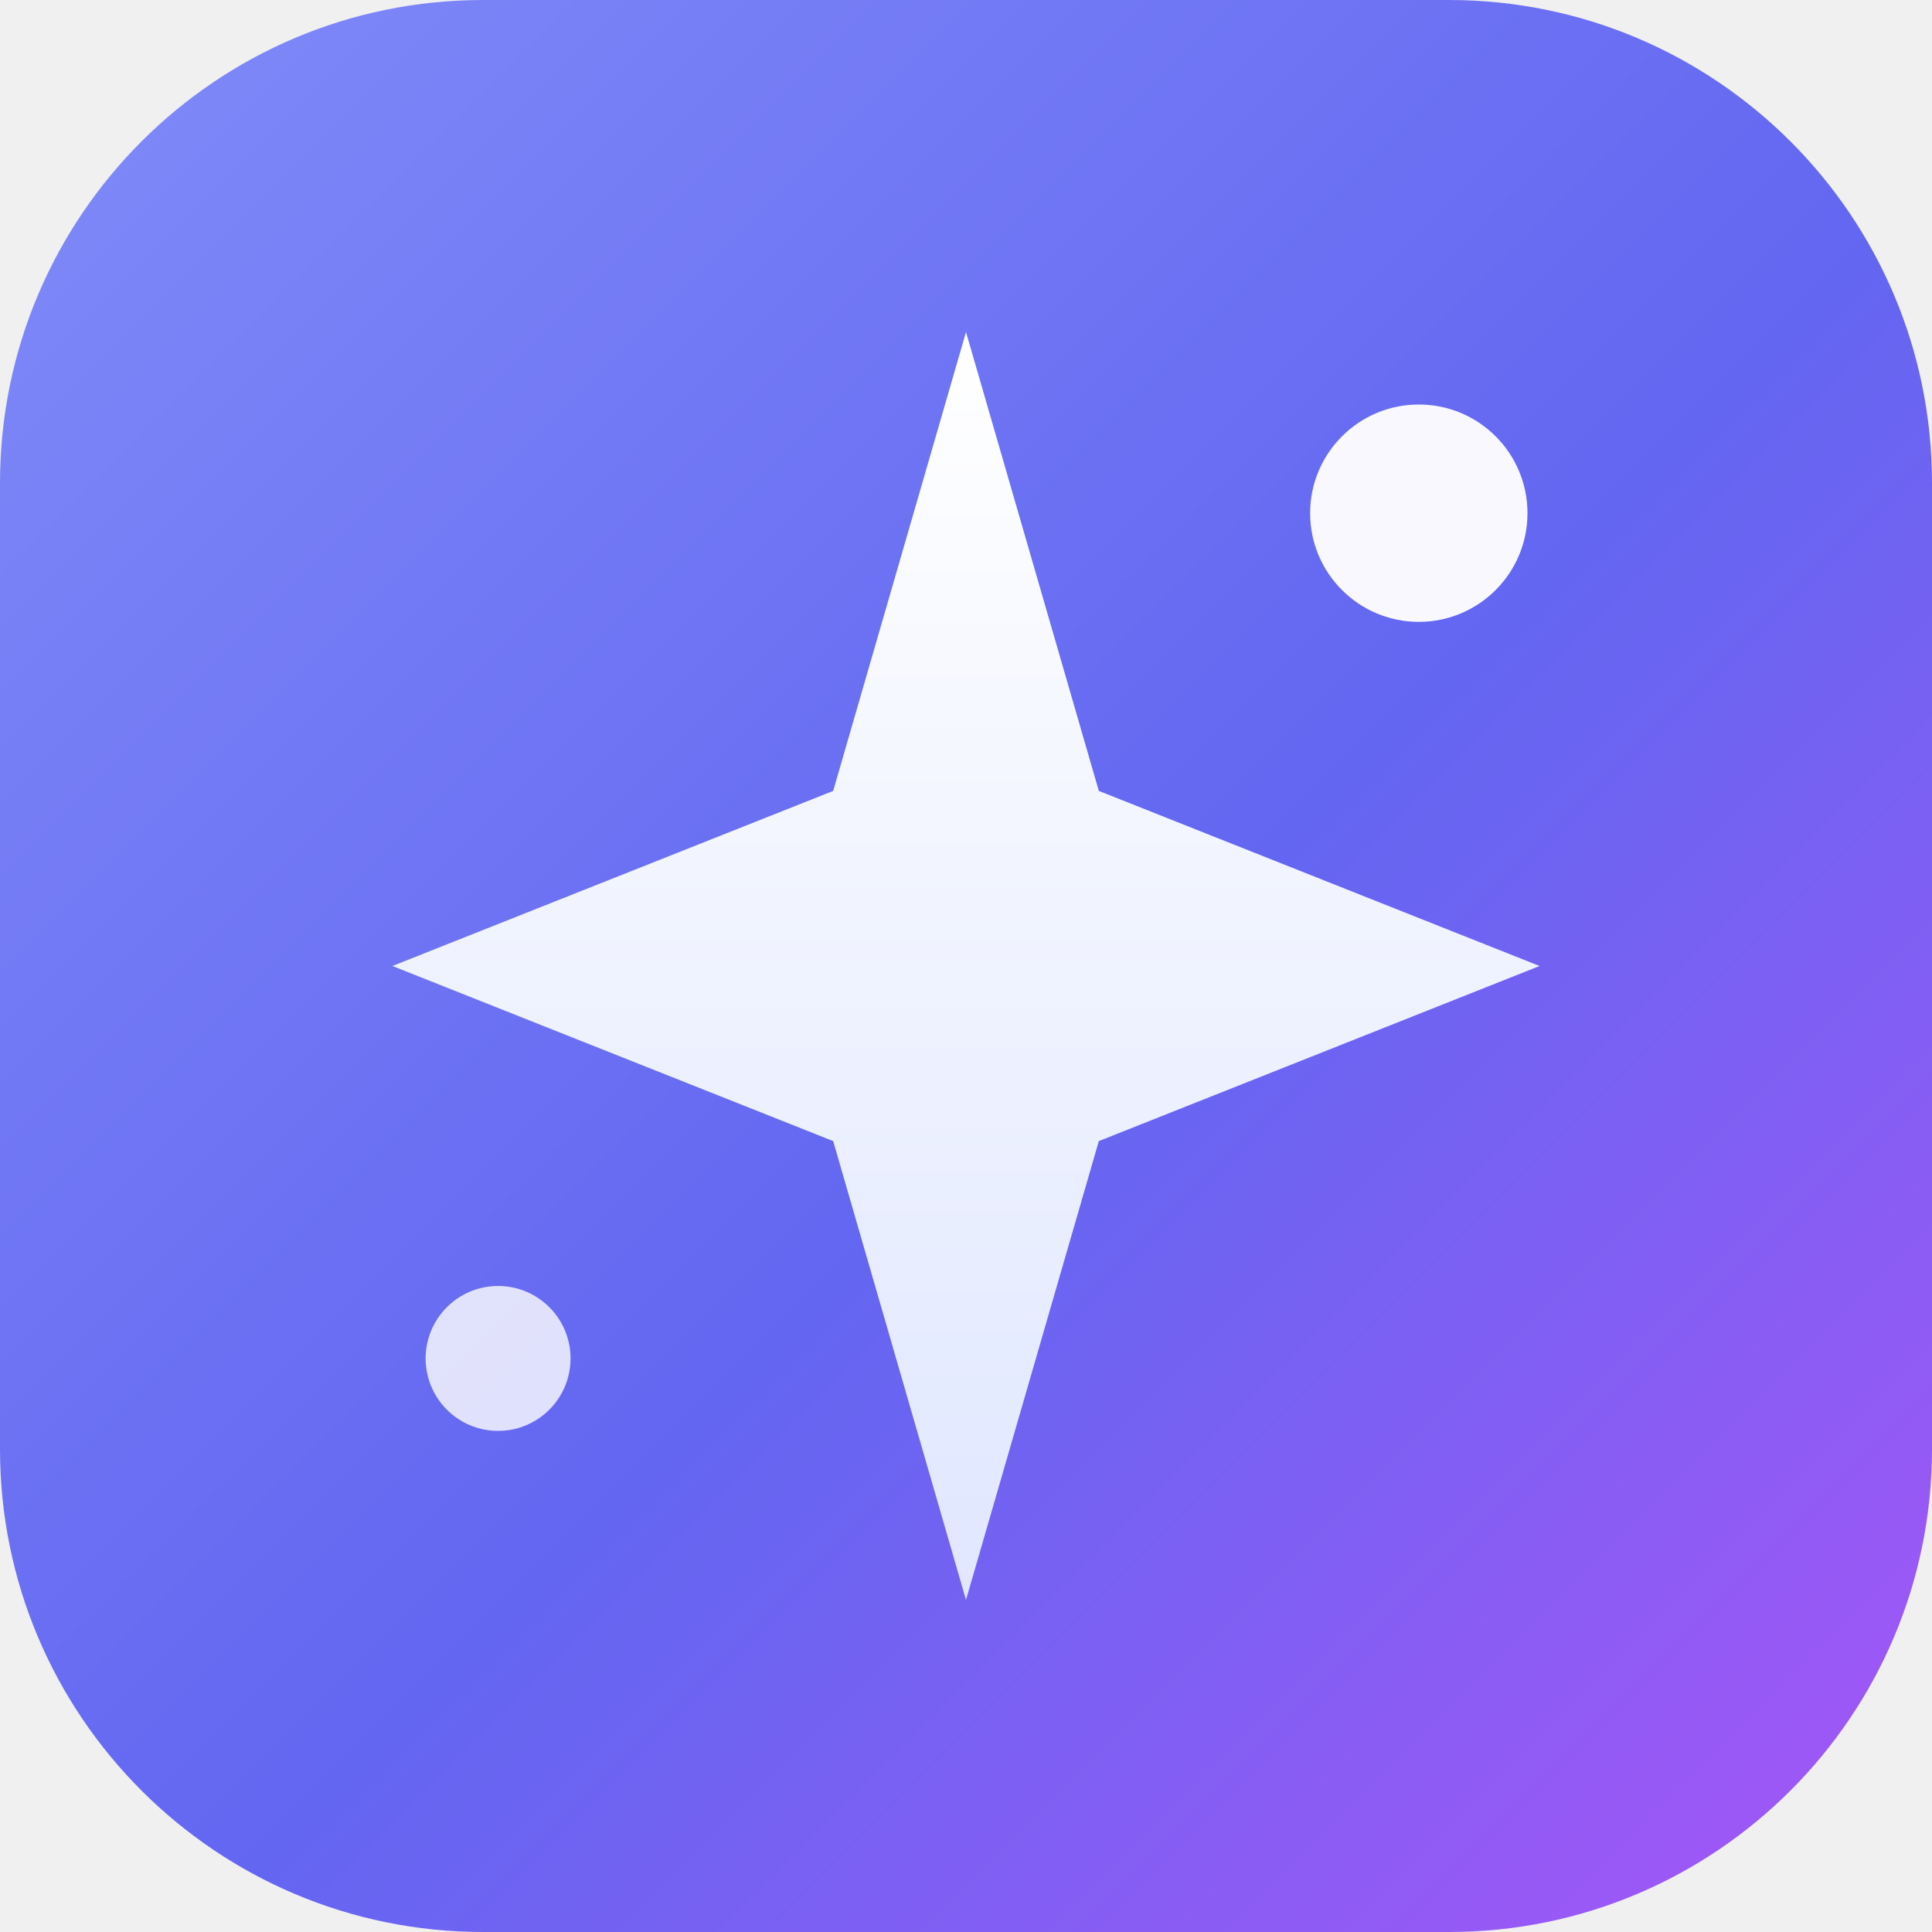
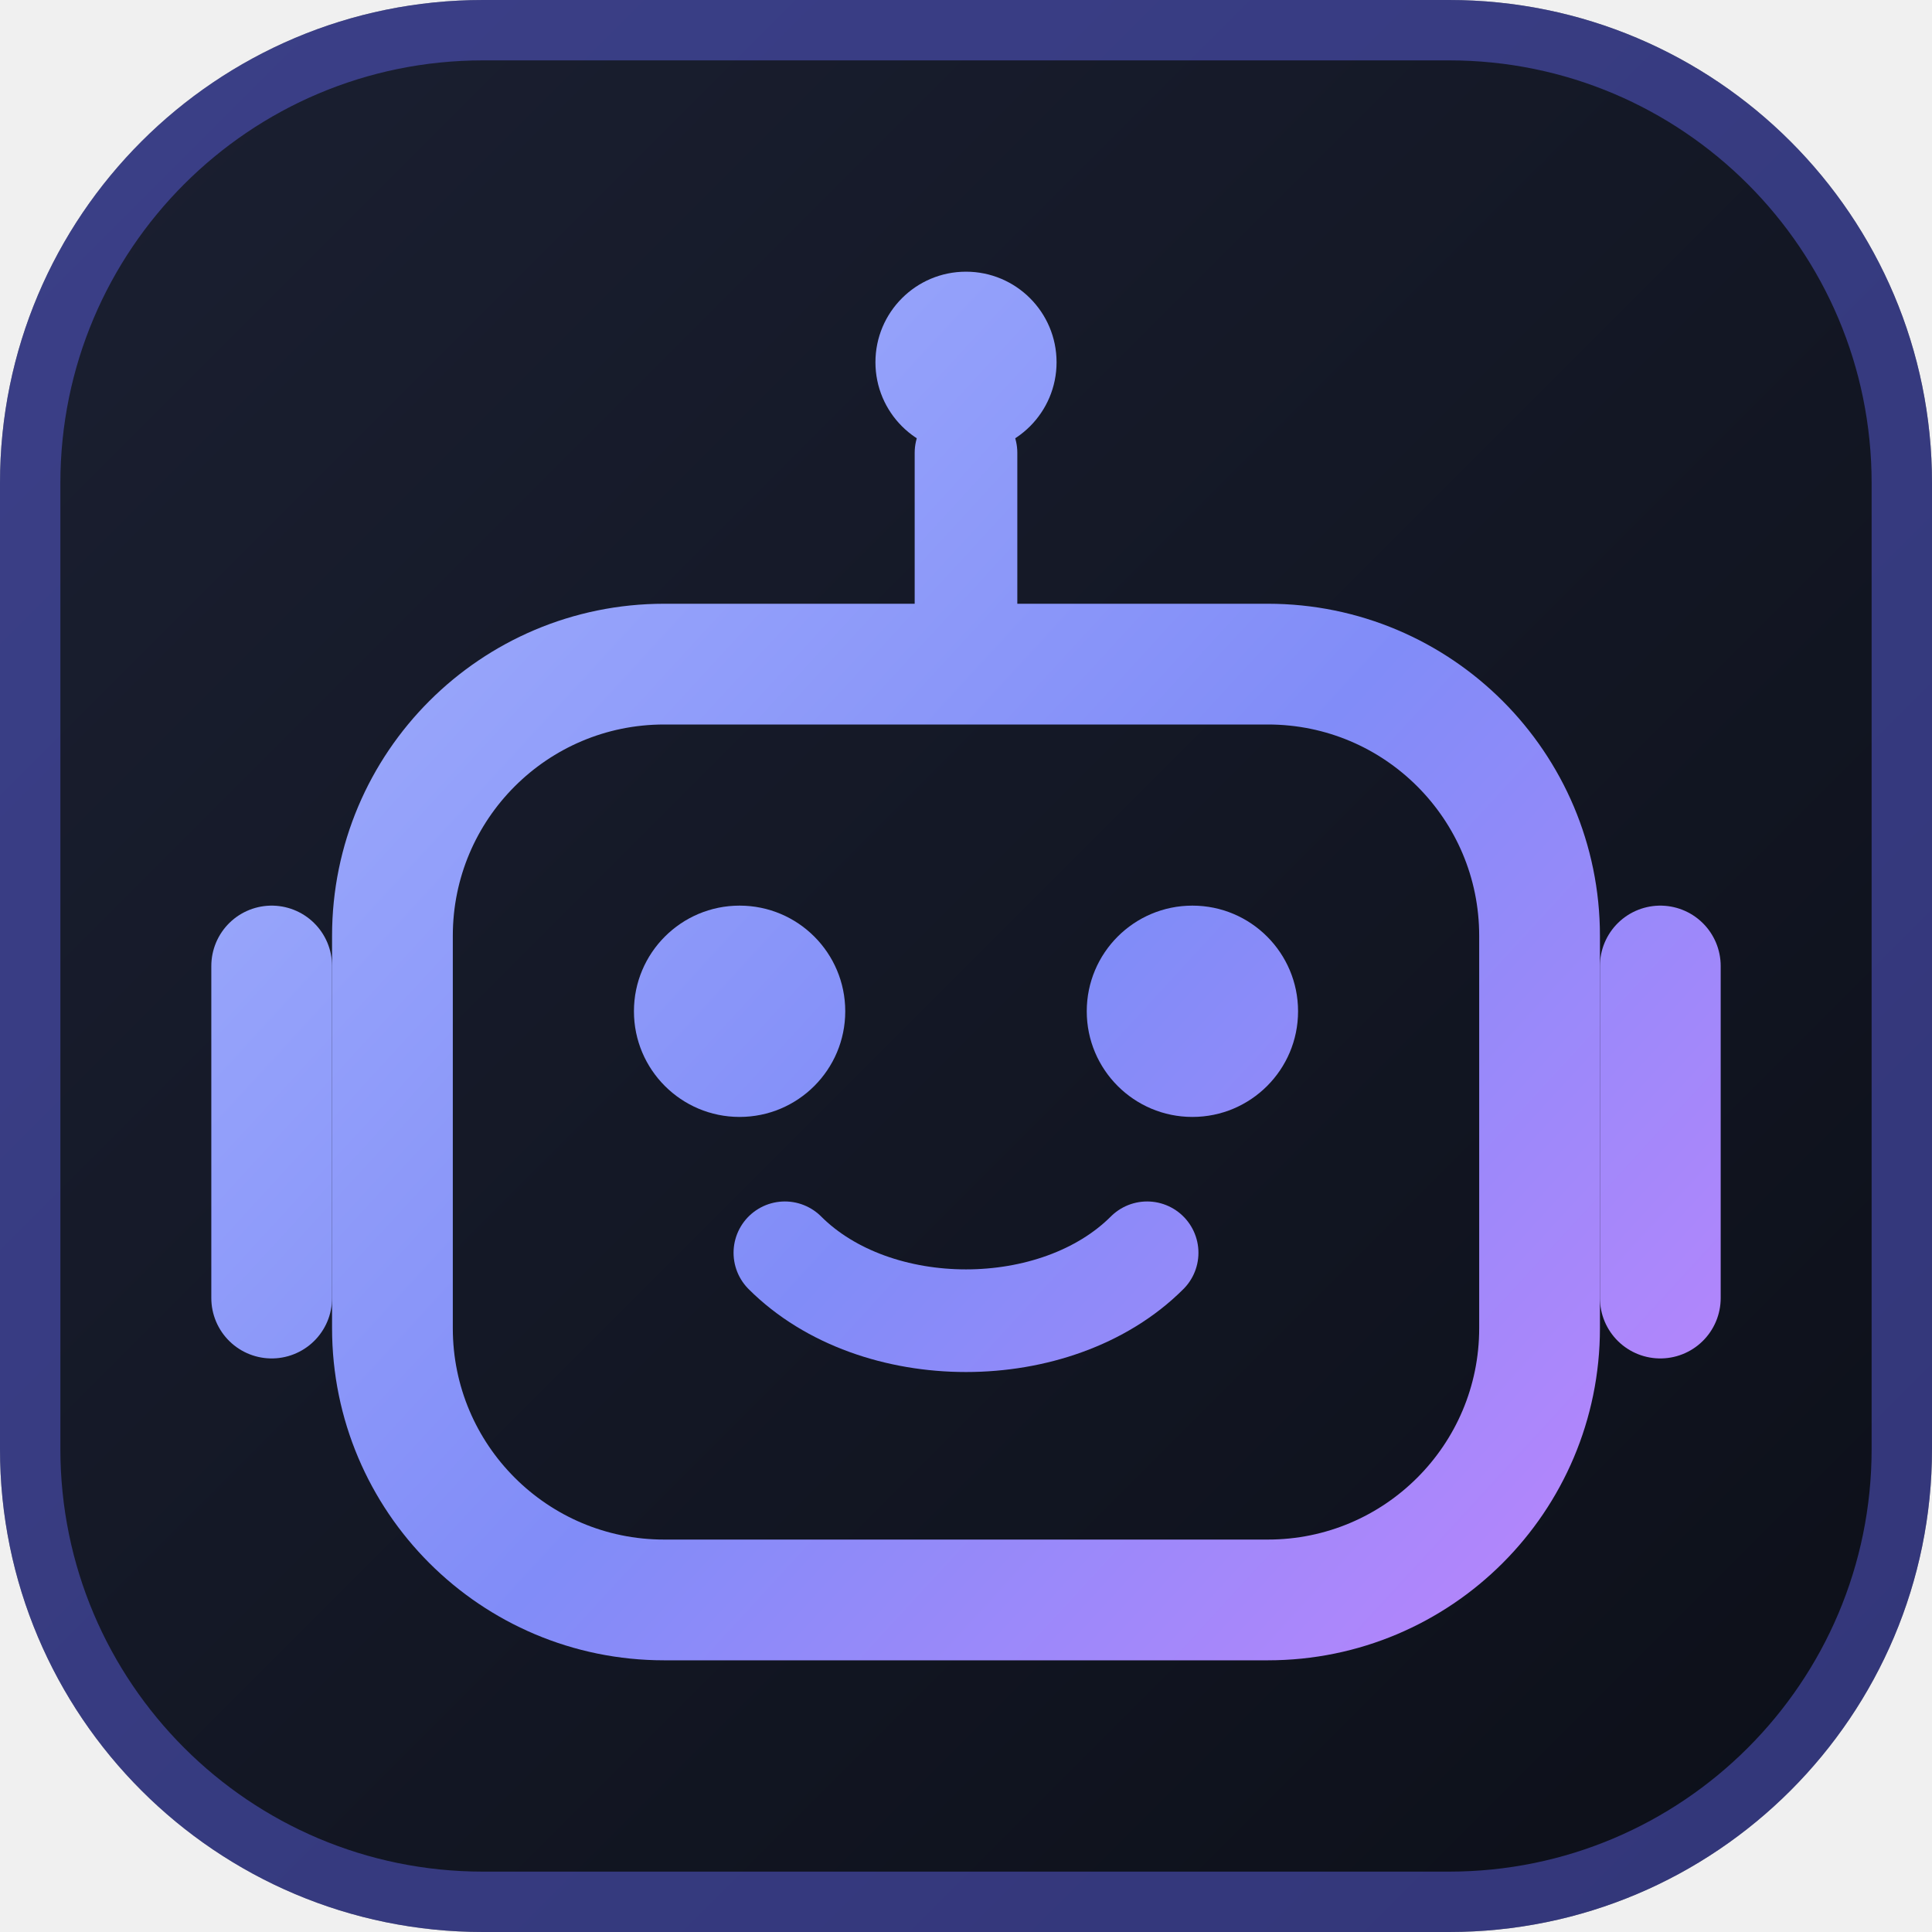
<svg xmlns="http://www.w3.org/2000/svg" viewBox="0 0 64 64">
  <defs>
-     <linearGradient id="g" x1="0" y1="0" x2="1" y2="1">
-       <stop offset="0%" stop-color="#818cf8" />
-       <stop offset="55%" stop-color="#6366f1" />
-       <stop offset="100%" stop-color="#a855f7" />
+     <linearGradient id="tile" gradientUnits="userSpaceOnUse" x1="0" y1="0" x2="64" y2="64">
+       <stop offset="0%" stop-color="#1b2032" />
+       <stop offset="100%" stop-color="#0c0f18" />
    </linearGradient>
-     <linearGradient id="s" x1="0" y1="0" x2="0" y2="1">
-       <stop offset="0%" stop-color="#ffffff" />
-       <stop offset="100%" stop-color="#e0e7ff" />
+     <linearGradient id="ink" gradientUnits="userSpaceOnUse" x1="7" y1="9" x2="57" y2="55">
+       <stop offset="0%" stop-color="#a5b4fc" />
+       <stop offset="55%" stop-color="#818cf8" />
+       <stop offset="100%" stop-color="#c084fc" />
    </linearGradient>
  </defs>
-   <rect width="64" height="64" rx="16" fill="url(#g)" />
-   <path d="M32 11 L36.4 26.2 L51 32 L36.4 37.8 L32 53 L27.6 37.8 L13 32 L27.6 26.2 Z" fill="url(#s)" />
-   <circle cx="47" cy="17" r="3.6" fill="#ffffff" opacity="0.95" />
-   <circle cx="16.5" cy="45" r="2.4" fill="#ffffff" opacity="0.8" />
+   <rect width="64" height="64" rx="16" fill="url(#tile)" />
+   <rect x="1" y="1" width="62" height="62" rx="15" fill="none" stroke="#6366f1" stroke-opacity="0.45" stroke-width="2" />
+   <g stroke="url(#ink)" fill="none" stroke-linecap="round" stroke-linejoin="round">
+     <path d="M32 15 V22" stroke-width="3.4" />
+     <rect x="13" y="22" width="38" height="31" rx="9" stroke-width="4" />
+     <path d="M9 32 V43" stroke-width="4" />
+     <path d="M55 32 V43" stroke-width="4" />
+     <path d="M26 41.5 C29 44.5 35 44.5 38 41.5" stroke-width="3.4" />
+   </g>
+   <g fill="url(#ink)">
+     <circle cx="32" cy="12" r="3" />
+     <rect x="21" y="30" width="7" height="7" rx="3.5" />
+     <rect x="36" y="30" width="7" height="7" rx="3.5" />
+   </g>
</svg>
